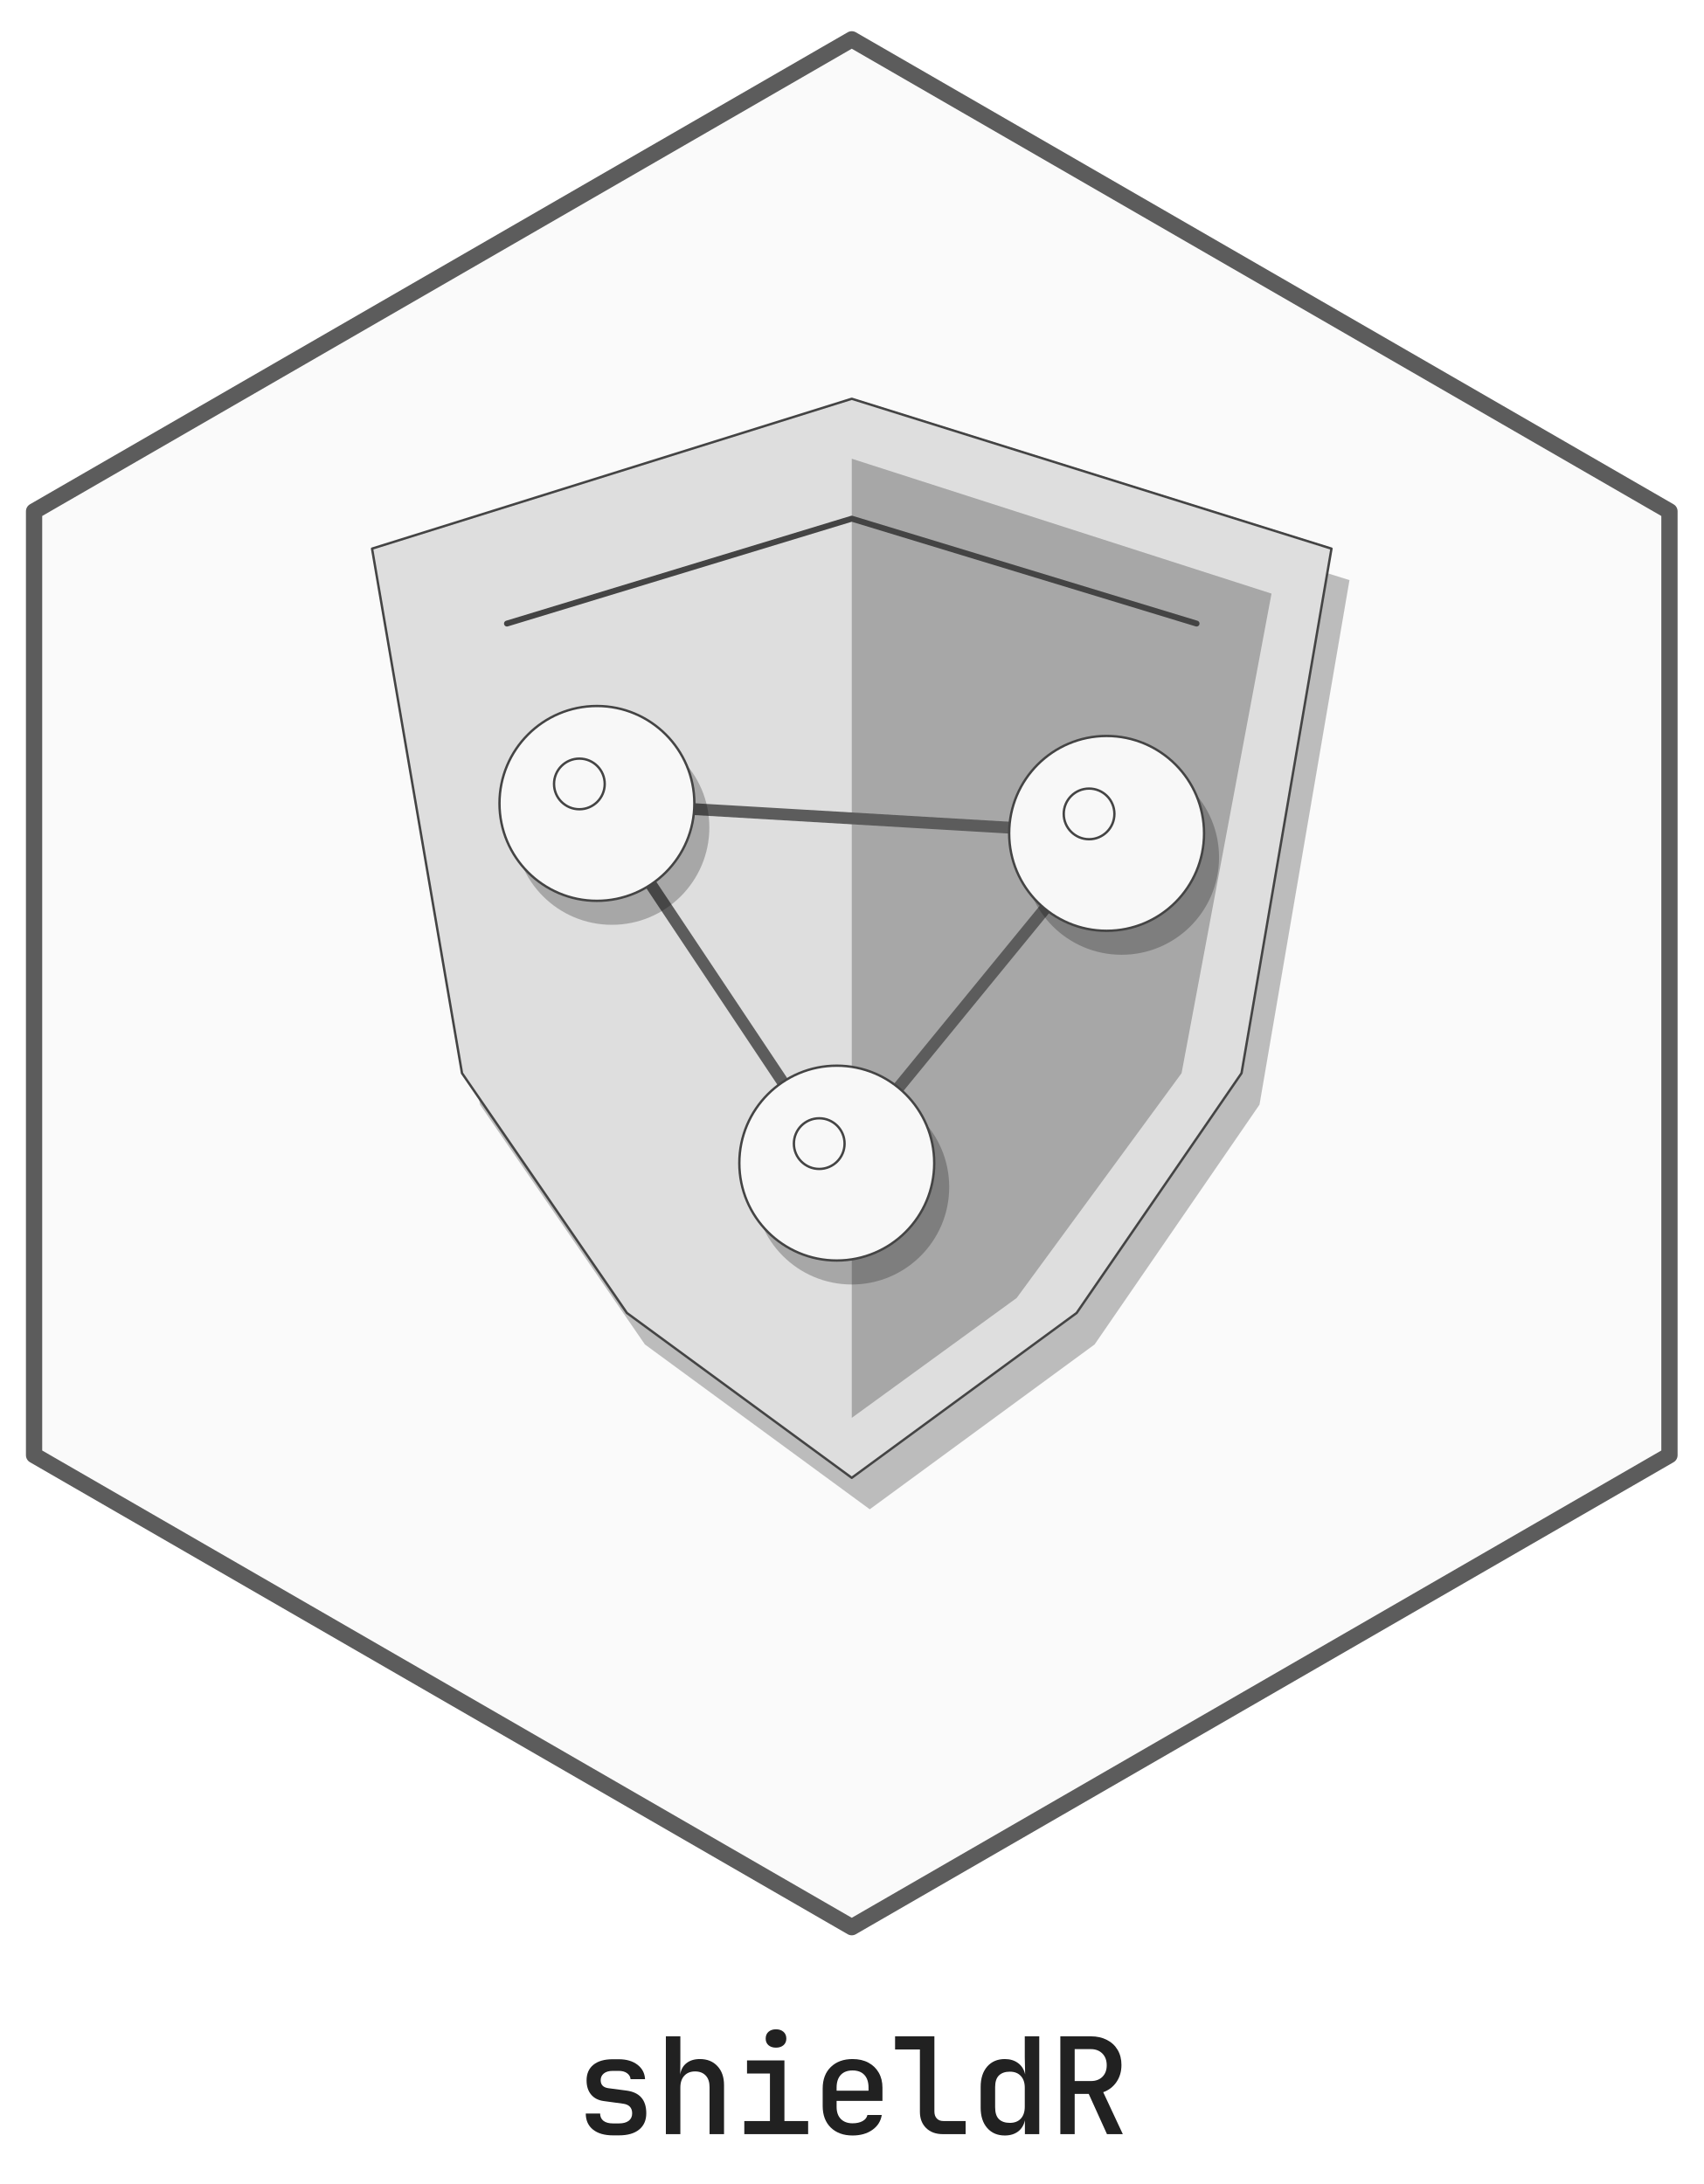
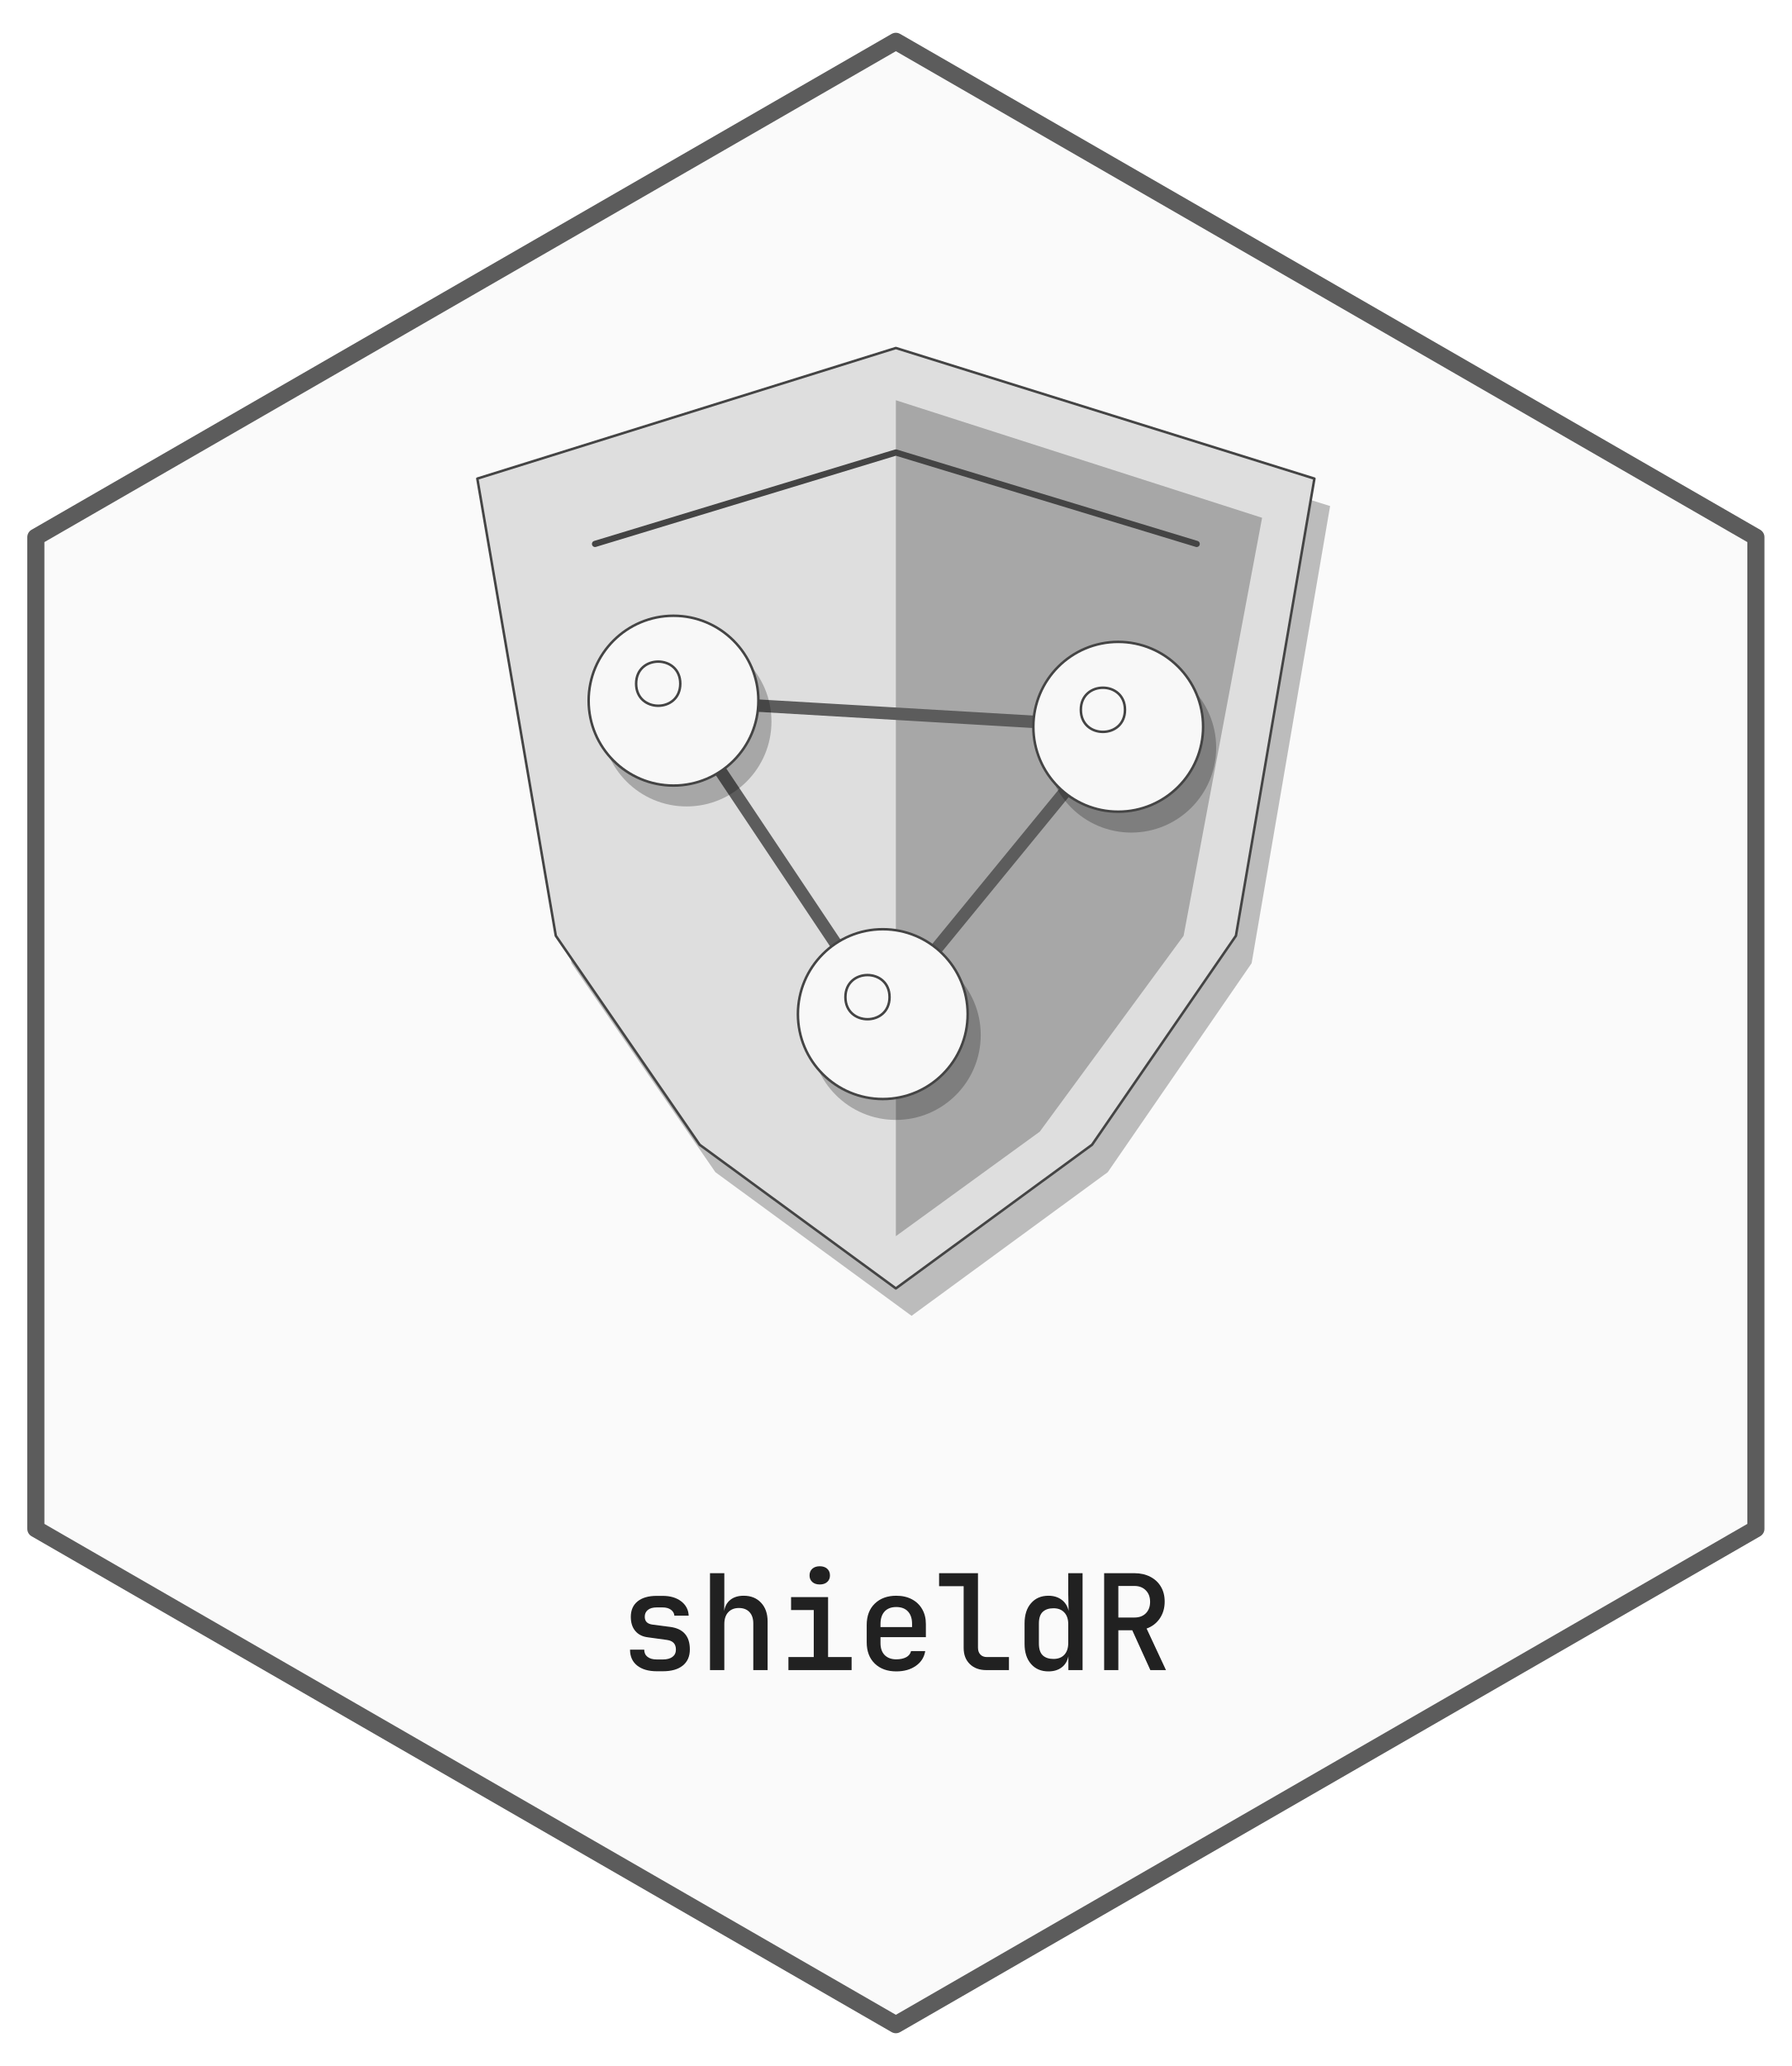
- <svg xmlns="http://www.w3.org/2000/svg" xmlns:xlink="http://www.w3.org/1999/xlink" width="432pt" height="554pt" viewBox="0 0 432 554">
+ <svg xmlns="http://www.w3.org/2000/svg" xmlns:xlink="http://www.w3.org/1999/xlink" width="432pt" height="498pt" viewBox="0 0 432 498">
  <defs>
    <g>
      <g id="glyph-0-0">
-         <path d="M 9.453 0.312 C 7.297 0.312 5.602 -0.176 4.375 -1.156 C 3.156 -2.133 2.547 -3.492 2.547 -5.234 L 6.188 -5.234 C 6.188 -4.441 6.469 -3.82 7.031 -3.375 C 7.602 -2.938 8.41 -2.719 9.453 -2.719 L 10.953 -2.719 C 12.016 -2.719 12.836 -2.938 13.422 -3.375 C 14.016 -3.82 14.312 -4.453 14.312 -5.266 C 14.312 -6.691 13.551 -7.508 12.031 -7.719 L 7.109 -8.391 C 5.723 -8.578 4.648 -9.129 3.891 -10.047 C 3.129 -10.961 2.75 -12.16 2.75 -13.641 C 2.75 -15.336 3.328 -16.656 4.484 -17.594 C 5.641 -18.531 7.273 -19 9.391 -19 L 10.906 -19 C 12.863 -19 14.445 -18.535 15.656 -17.609 C 16.863 -16.68 17.504 -15.457 17.578 -13.938 L 13.906 -13.938 C 13.863 -14.551 13.57 -15.055 13.031 -15.453 C 12.5 -15.848 11.789 -16.047 10.906 -16.047 L 9.391 -16.047 C 8.41 -16.047 7.656 -15.828 7.125 -15.391 C 6.594 -14.961 6.328 -14.391 6.328 -13.672 C 6.328 -12.516 6.973 -11.844 8.266 -11.656 L 12.891 -11.047 C 16.223 -10.598 17.891 -8.68 17.891 -5.297 C 17.891 -3.516 17.285 -2.133 16.078 -1.156 C 14.879 -0.176 13.172 0.312 10.953 0.312 Z M 9.453 0.312 " />
+         <path d="M 8.891 0.281 C 6.867 0.281 5.281 -0.176 4.125 -1.094 C 2.977 -2.008 2.406 -3.285 2.406 -4.922 L 5.828 -4.922 C 5.828 -4.18 6.094 -3.602 6.625 -3.188 C 7.156 -2.77 7.91 -2.562 8.891 -2.562 L 10.297 -2.562 C 11.305 -2.562 12.086 -2.77 12.641 -3.188 C 13.191 -3.602 13.469 -4.191 13.469 -4.953 C 13.469 -6.297 12.754 -7.066 11.328 -7.266 L 6.688 -7.906 C 5.383 -8.07 4.375 -8.586 3.656 -9.453 C 2.945 -10.316 2.594 -11.441 2.594 -12.828 C 2.594 -14.43 3.133 -15.676 4.219 -16.562 C 5.312 -17.445 6.848 -17.891 8.828 -17.891 L 10.266 -17.891 C 12.109 -17.891 13.598 -17.453 14.734 -16.578 C 15.879 -15.703 16.484 -14.551 16.547 -13.125 L 13.094 -13.125 C 13.051 -13.695 12.773 -14.172 12.266 -14.547 C 11.766 -14.922 11.098 -15.109 10.266 -15.109 L 8.828 -15.109 C 7.91 -15.109 7.203 -14.906 6.703 -14.5 C 6.203 -14.094 5.953 -13.547 5.953 -12.859 C 5.953 -11.773 6.562 -11.145 7.781 -10.969 L 12.125 -10.406 C 15.258 -9.977 16.828 -8.172 16.828 -4.984 C 16.828 -3.305 16.258 -2.008 15.125 -1.094 C 14 -0.176 12.391 0.281 10.297 0.281 Z M 8.891 0.281 " />
      </g>
      <g id="glyph-0-1">
-         <path d="M 2.859 0 L 2.859 -24.812 L 6.531 -24.812 L 6.531 -18.703 L 6.5 -15.125 C 6.676 -16.352 7.203 -17.312 8.078 -18 C 8.953 -18.695 10.086 -19.047 11.484 -19.047 C 13.348 -19.047 14.832 -18.445 15.938 -17.25 C 17.051 -16.062 17.609 -14.457 17.609 -12.438 L 17.609 0 L 13.938 0 L 13.938 -11.938 C 13.938 -13.207 13.609 -14.188 12.953 -14.875 C 12.297 -15.562 11.398 -15.906 10.266 -15.906 C 9.109 -15.906 8.195 -15.539 7.531 -14.812 C 6.863 -14.094 6.531 -13.086 6.531 -11.797 L 6.531 0 Z M 2.859 0 " />
+         <path d="M 2.688 0 L 2.688 -23.359 L 6.141 -23.359 L 6.141 -17.594 L 6.109 -14.234 C 6.285 -15.391 6.781 -16.289 7.594 -16.938 C 8.414 -17.594 9.488 -17.922 10.812 -17.922 C 12.562 -17.922 13.957 -17.359 15 -16.234 C 16.051 -15.117 16.578 -13.613 16.578 -11.719 L 16.578 0 L 13.125 0 L 13.125 -11.234 C 13.125 -12.43 12.812 -13.352 12.188 -14 C 11.57 -14.645 10.727 -14.969 9.656 -14.969 C 8.57 -14.969 7.711 -14.625 7.078 -13.938 C 6.453 -13.258 6.141 -12.316 6.141 -11.109 L 6.141 0 Z M 2.688 0 " />
      </g>
      <g id="glyph-0-2">
-         <path d="M 2.75 0 L 2.75 -3.328 L 9.25 -3.328 L 9.25 -15.375 L 3.438 -15.375 L 3.438 -18.703 L 12.922 -18.703 L 12.922 -3.328 L 18.938 -3.328 L 18.938 0 Z M 10.781 -21.938 C 9.988 -21.938 9.352 -22.145 8.875 -22.562 C 8.406 -22.977 8.172 -23.535 8.172 -24.234 C 8.172 -24.961 8.406 -25.535 8.875 -25.953 C 9.352 -26.379 9.988 -26.594 10.781 -26.594 C 11.57 -26.594 12.207 -26.379 12.688 -25.953 C 13.164 -25.535 13.406 -24.961 13.406 -24.234 C 13.406 -23.535 13.164 -22.977 12.688 -22.562 C 12.207 -22.145 11.57 -21.938 10.781 -21.938 Z M 10.781 -21.938 " />
+         <path d="M 2.594 0 L 2.594 -3.141 L 8.703 -3.141 L 8.703 -14.469 L 3.234 -14.469 L 3.234 -17.594 L 12.156 -17.594 L 12.156 -3.141 L 17.828 -3.141 L 17.828 0 Z M 10.156 -20.641 C 9.406 -20.641 8.805 -20.836 8.359 -21.234 C 7.91 -21.629 7.688 -22.156 7.688 -22.812 C 7.688 -23.5 7.91 -24.039 8.359 -24.438 C 8.805 -24.832 9.406 -25.031 10.156 -25.031 C 10.895 -25.031 11.488 -24.832 11.938 -24.438 C 12.383 -24.039 12.609 -23.5 12.609 -22.812 C 12.609 -22.156 12.383 -21.629 11.938 -21.234 C 11.488 -20.836 10.895 -20.641 10.156 -20.641 Z M 10.156 -20.641 " />
      </g>
      <g id="glyph-0-3">
-         <path d="M 10.203 0.344 C 7.91 0.344 6.07 -0.32 4.688 -1.656 C 3.312 -3 2.625 -4.828 2.625 -7.141 L 2.625 -11.562 C 2.625 -13.875 3.312 -15.695 4.688 -17.031 C 6.07 -18.375 7.91 -19.047 10.203 -19.047 C 11.742 -19.047 13.078 -18.742 14.203 -18.141 C 15.336 -17.535 16.219 -16.688 16.844 -15.594 C 17.469 -14.508 17.781 -13.242 17.781 -11.797 L 17.781 -8.438 L 6.156 -8.438 L 6.156 -6.906 C 6.156 -5.594 6.516 -4.57 7.234 -3.844 C 7.961 -3.113 8.953 -2.75 10.203 -2.75 C 11.223 -2.75 12.07 -2.938 12.75 -3.312 C 13.426 -3.688 13.832 -4.203 13.969 -4.859 L 17.609 -4.859 C 17.359 -3.273 16.555 -2.008 15.203 -1.062 C 13.859 -0.125 12.191 0.344 10.203 0.344 Z M 6.156 -11.797 L 6.156 -11.016 L 14.25 -11.016 L 14.25 -11.828 C 14.25 -13.211 13.895 -14.281 13.188 -15.031 C 12.488 -15.781 11.492 -16.156 10.203 -16.156 C 8.91 -16.156 7.91 -15.773 7.203 -15.016 C 6.504 -14.254 6.156 -13.18 6.156 -11.797 Z M 6.156 -11.797 " />
+         <path d="M 9.594 0.312 C 7.445 0.312 5.723 -0.312 4.422 -1.562 C 3.117 -2.82 2.469 -4.539 2.469 -6.719 L 2.469 -10.875 C 2.469 -13.051 3.117 -14.77 4.422 -16.031 C 5.723 -17.289 7.445 -17.922 9.594 -17.922 C 11.051 -17.922 12.312 -17.633 13.375 -17.062 C 14.438 -16.5 15.258 -15.707 15.844 -14.688 C 16.438 -13.664 16.734 -12.473 16.734 -11.109 L 16.734 -7.938 L 5.797 -7.938 L 5.797 -6.5 C 5.797 -5.258 6.133 -4.297 6.812 -3.609 C 7.5 -2.93 8.426 -2.594 9.594 -2.594 C 10.562 -2.594 11.363 -2.766 12 -3.109 C 12.633 -3.461 13.02 -3.953 13.156 -4.578 L 16.578 -4.578 C 16.336 -3.086 15.582 -1.898 14.312 -1.016 C 13.051 -0.129 11.477 0.312 9.594 0.312 Z M 5.797 -11.109 L 5.797 -10.375 L 13.406 -10.375 L 13.406 -11.141 C 13.406 -12.441 13.07 -13.441 12.406 -14.141 C 11.75 -14.848 10.812 -15.203 9.594 -15.203 C 8.383 -15.203 7.445 -14.844 6.781 -14.125 C 6.125 -13.414 5.797 -12.41 5.797 -11.109 Z M 5.797 -11.109 " />
      </g>
      <g id="glyph-0-4">
-         <path d="M 13.094 0 C 11.32 0 9.91 -0.516 8.859 -1.547 C 7.805 -2.578 7.281 -3.953 7.281 -5.672 L 7.281 -21.484 L 0.984 -21.484 L 0.984 -24.812 L 10.953 -24.812 L 10.953 -5.75 C 10.953 -5 11.156 -4.406 11.562 -3.969 C 11.969 -3.539 12.52 -3.328 13.219 -3.328 L 18.875 -3.328 L 18.875 0 Z M 13.094 0 " />
+         <path d="M 12.312 0 C 10.656 0 9.328 -0.484 8.328 -1.453 C 7.336 -2.422 6.844 -3.719 6.844 -5.344 L 6.844 -20.219 L 0.922 -20.219 L 0.922 -23.359 L 10.297 -23.359 L 10.297 -5.406 C 10.297 -4.707 10.488 -4.156 10.875 -3.75 C 11.258 -3.344 11.785 -3.141 12.453 -3.141 L 17.766 -3.141 L 17.766 0 Z M 12.312 0 " />
      </g>
      <g id="glyph-0-5">
-         <path d="M 8.812 0.344 C 6.945 0.344 5.457 -0.289 4.344 -1.562 C 3.238 -2.832 2.688 -4.547 2.688 -6.703 L 2.688 -11.969 C 2.688 -14.145 3.238 -15.867 4.344 -17.141 C 5.457 -18.41 6.945 -19.047 8.812 -19.047 C 10.145 -19.047 11.27 -18.703 12.188 -18.016 C 13.102 -17.336 13.695 -16.383 13.969 -15.156 L 13.875 -19.484 L 13.875 -24.812 L 17.547 -24.812 L 17.547 0 L 13.906 0 L 13.906 -3.531 C 13.656 -2.312 13.082 -1.359 12.188 -0.672 C 11.289 0.004 10.164 0.344 8.812 0.344 Z M 10.094 -2.859 C 11.27 -2.859 12.191 -3.211 12.859 -3.922 C 13.535 -4.641 13.875 -5.656 13.875 -6.969 L 13.875 -11.766 C 13.875 -13.055 13.535 -14.055 12.859 -14.766 C 12.191 -15.484 11.27 -15.844 10.094 -15.844 C 8.914 -15.844 8 -15.531 7.344 -14.906 C 6.688 -14.281 6.359 -13.289 6.359 -11.938 L 6.359 -6.797 C 6.359 -5.41 6.688 -4.406 7.344 -3.781 C 8 -3.164 8.914 -2.859 10.094 -2.859 Z M 10.094 -2.859 " />
+         <path d="M 8.281 0.312 C 6.531 0.312 5.133 -0.281 4.094 -1.469 C 3.051 -2.664 2.531 -4.273 2.531 -6.297 L 2.531 -11.266 C 2.531 -13.316 3.051 -14.938 4.094 -16.125 C 5.133 -17.32 6.531 -17.922 8.281 -17.922 C 9.539 -17.922 10.602 -17.598 11.469 -16.953 C 12.332 -16.316 12.895 -15.422 13.156 -14.266 L 13.062 -18.344 L 13.062 -23.359 L 16.516 -23.359 L 16.516 0 L 13.094 0 L 13.094 -3.328 C 12.852 -2.172 12.312 -1.273 11.469 -0.641 C 10.625 -0.004 9.562 0.312 8.281 0.312 Z M 9.5 -2.688 C 10.613 -2.688 11.484 -3.02 12.109 -3.688 C 12.742 -4.363 13.062 -5.32 13.062 -6.562 L 13.062 -11.078 C 13.062 -12.285 12.742 -13.223 12.109 -13.891 C 11.484 -14.566 10.613 -14.906 9.5 -14.906 C 8.395 -14.906 7.531 -14.613 6.906 -14.031 C 6.289 -13.445 5.984 -12.516 5.984 -11.234 L 5.984 -6.406 C 5.984 -5.102 6.289 -4.156 6.906 -3.562 C 7.531 -2.977 8.395 -2.688 9.5 -2.688 Z M 9.5 -2.688 " />
      </g>
      <g id="glyph-0-6">
-         <path d="M 2.891 0 L 2.891 -24.812 L 10.641 -24.812 C 12.18 -24.812 13.535 -24.508 14.703 -23.906 C 15.867 -23.312 16.773 -22.469 17.422 -21.375 C 18.066 -20.289 18.391 -19.016 18.391 -17.547 C 18.391 -15.891 17.969 -14.445 17.125 -13.219 C 16.289 -12 15.172 -11.141 13.766 -10.641 L 18.734 0 L 14.719 0 L 10.094 -10.203 L 6.531 -10.203 L 6.531 0 Z M 6.531 -13.469 L 10.641 -13.469 C 11.867 -13.469 12.844 -13.828 13.562 -14.547 C 14.289 -15.273 14.656 -16.25 14.656 -17.469 C 14.656 -18.719 14.285 -19.711 13.547 -20.453 C 12.805 -21.191 11.836 -21.562 10.641 -21.562 L 6.531 -21.562 Z M 6.531 -13.469 " />
+         <path d="M 2.719 0 L 2.719 -23.359 L 10.016 -23.359 C 11.461 -23.359 12.734 -23.07 13.828 -22.5 C 14.93 -21.938 15.785 -21.145 16.391 -20.125 C 17.004 -19.102 17.312 -17.898 17.312 -16.516 C 17.312 -14.953 16.914 -13.594 16.125 -12.438 C 15.332 -11.289 14.273 -10.484 12.953 -10.016 L 17.625 0 L 13.859 0 L 9.5 -9.594 L 6.141 -9.594 L 6.141 0 Z M 6.141 -12.672 L 10.016 -12.672 C 11.172 -12.672 12.086 -13.008 12.766 -13.688 C 13.453 -14.375 13.797 -15.297 13.797 -16.453 C 13.797 -17.617 13.445 -18.547 12.75 -19.234 C 12.062 -19.93 11.148 -20.281 10.016 -20.281 L 6.141 -20.281 Z M 6.141 -12.672 " />
      </g>
    </g>
  </defs>
-   <path fill-rule="nonzero" fill="rgb(98.039%, 98.039%, 98.039%)" fill-opacity="1" stroke-width="4.125" stroke-linecap="round" stroke-linejoin="round" stroke="rgb(36.078%, 36.078%, 36.078%)" stroke-opacity="1" stroke-miterlimit="10" d="M 216 9.977 L 423.359 129.695 L 423.359 369.133 L 216 488.855 L 8.641 369.133 L 8.641 129.695 Z M 216 9.977 " />
-   <path fill-rule="nonzero" fill="rgb(1.961%, 1.961%, 1.961%)" fill-opacity="0.251" d="M 98.91 147.152 L 220.562 109.137 L 342.215 147.152 L 319.402 280.207 L 277.586 341.035 L 220.562 382.852 L 163.539 341.035 L 121.719 280.207 Z M 98.91 147.152 " />
-   <path fill-rule="nonzero" fill="rgb(87.059%, 87.059%, 87.059%)" fill-opacity="1" stroke-width="0.6" stroke-linecap="round" stroke-linejoin="round" stroke="rgb(26.667%, 26.667%, 26.667%)" stroke-opacity="1" stroke-miterlimit="10" d="M 94.348 139.168 L 216 101.152 L 337.652 139.168 L 314.84 272.227 L 273.023 333.051 L 216 374.867 L 158.977 333.051 L 117.16 272.227 Z M 94.348 139.168 " />
-   <path fill-rule="nonzero" fill="rgb(65.49%, 65.49%, 65.49%)" fill-opacity="1" d="M 216 116.359 L 322.445 150.574 L 299.637 272.227 L 257.816 329.25 L 216 359.66 Z M 216 116.359 " />
-   <path fill="none" stroke-width="3" stroke-linecap="round" stroke-linejoin="round" stroke="rgb(36.078%, 36.078%, 36.078%)" stroke-opacity="1" stroke-miterlimit="10" d="M 151.371 203.797 L 212.199 295.035 L 280.629 211.398 " />
-   <path fill="none" stroke-width="3" stroke-linecap="round" stroke-linejoin="round" stroke="rgb(36.078%, 36.078%, 36.078%)" stroke-opacity="1" stroke-miterlimit="10" d="M 151.371 203.797 L 280.629 211.398 " />
-   <path fill-rule="nonzero" fill="rgb(1.961%, 1.961%, 1.961%)" fill-opacity="0.251" d="M 179.887 209.879 C 179.887 223.527 168.82 234.59 155.176 234.59 C 141.527 234.59 130.465 223.527 130.465 209.879 C 130.465 196.23 141.527 185.168 155.176 185.168 C 168.82 185.168 179.887 196.23 179.887 209.879 " />
-   <path fill-rule="nonzero" fill="rgb(97.255%, 97.255%, 97.255%)" fill-opacity="1" stroke-width="0.6" stroke-linecap="round" stroke-linejoin="round" stroke="rgb(26.667%, 26.667%, 26.667%)" stroke-opacity="1" stroke-miterlimit="10" d="M 176.082 203.797 C 176.082 217.441 165.02 228.508 151.371 228.508 C 137.727 228.508 126.664 217.441 126.664 203.797 C 126.664 190.148 137.727 179.086 151.371 179.086 C 165.02 179.086 176.082 190.148 176.082 203.797 " />
-   <path fill-rule="nonzero" fill="rgb(97.255%, 97.255%, 97.255%)" fill-opacity="1" stroke-width="0.6" stroke-linecap="round" stroke-linejoin="round" stroke="rgb(26.667%, 26.667%, 26.667%)" stroke-opacity="1" stroke-miterlimit="10" d="M 153.352 198.855 C 153.352 202.402 150.473 205.277 146.926 205.277 C 143.375 205.277 140.5 202.402 140.5 198.855 C 140.5 195.305 143.375 192.43 146.926 192.43 C 150.473 192.43 153.352 195.305 153.352 198.855 " />
-   <path fill-rule="nonzero" fill="rgb(1.961%, 1.961%, 1.961%)" fill-opacity="0.251" d="M 240.711 301.117 C 240.711 314.766 229.648 325.828 216 325.828 C 202.352 325.828 191.289 314.766 191.289 301.117 C 191.289 287.469 202.352 276.406 216 276.406 C 229.648 276.406 240.711 287.469 240.711 301.117 " />
-   <path fill-rule="nonzero" fill="rgb(97.255%, 97.255%, 97.255%)" fill-opacity="1" stroke-width="0.6" stroke-linecap="round" stroke-linejoin="round" stroke="rgb(26.667%, 26.667%, 26.667%)" stroke-opacity="1" stroke-miterlimit="10" d="M 236.91 295.035 C 236.91 308.684 225.844 319.746 212.199 319.746 C 198.551 319.746 187.488 308.684 187.488 295.035 C 187.488 281.387 198.551 270.324 212.199 270.324 C 225.844 270.324 236.91 281.387 236.91 295.035 " />
-   <path fill-rule="nonzero" fill="rgb(97.255%, 97.255%, 97.255%)" fill-opacity="1" stroke-width="0.6" stroke-linecap="round" stroke-linejoin="round" stroke="rgb(26.667%, 26.667%, 26.667%)" stroke-opacity="1" stroke-miterlimit="10" d="M 214.176 290.094 C 214.176 293.641 211.297 296.516 207.75 296.516 C 204.203 296.516 201.324 293.641 201.324 290.094 C 201.324 286.543 204.203 283.668 207.75 283.668 C 211.297 283.668 214.176 286.543 214.176 290.094 " />
-   <path fill-rule="nonzero" fill="rgb(1.961%, 1.961%, 1.961%)" fill-opacity="0.251" d="M 309.141 217.48 C 309.141 231.129 298.074 242.191 284.43 242.191 C 270.781 242.191 259.719 231.129 259.719 217.48 C 259.719 203.836 270.781 192.77 284.43 192.77 C 298.074 192.77 309.141 203.836 309.141 217.48 " />
-   <path fill-rule="nonzero" fill="rgb(97.255%, 97.255%, 97.255%)" fill-opacity="1" stroke-width="0.6" stroke-linecap="round" stroke-linejoin="round" stroke="rgb(26.667%, 26.667%, 26.667%)" stroke-opacity="1" stroke-miterlimit="10" d="M 305.336 211.398 C 305.336 225.047 294.273 236.109 280.629 236.109 C 266.98 236.109 255.918 225.047 255.918 211.398 C 255.918 197.754 266.98 186.688 280.629 186.688 C 294.273 186.688 305.336 197.754 305.336 211.398 " />
-   <path fill-rule="nonzero" fill="rgb(97.255%, 97.255%, 97.255%)" fill-opacity="1" stroke-width="0.6" stroke-linecap="round" stroke-linejoin="round" stroke="rgb(26.667%, 26.667%, 26.667%)" stroke-opacity="1" stroke-miterlimit="10" d="M 282.605 206.457 C 282.605 210.004 279.727 212.883 276.18 212.883 C 272.633 212.883 269.754 210.004 269.754 206.457 C 269.754 202.91 272.633 200.031 276.18 200.031 C 279.727 200.031 282.605 202.91 282.605 206.457 " />
-   <path fill="none" stroke-width="1.5" stroke-linecap="round" stroke-linejoin="round" stroke="rgb(26.667%, 26.667%, 26.667%)" stroke-opacity="1" stroke-miterlimit="10" d="M 128.562 158.176 L 216 131.566 L 303.438 158.176 " />
+   <path fill-rule="nonzero" fill="rgb(98.039%, 98.039%, 98.039%)" fill-opacity="1" stroke-width="4.125" stroke-linecap="round" stroke-linejoin="round" stroke="rgb(36.078%, 36.078%, 36.078%)" stroke-opacity="1" stroke-miterlimit="10" d="M 216 9.961 L 423.359 129.48 L 423.359 368.52 L 216 488.039 L 8.641 368.52 L 8.641 129.48 Z M 216 9.961 " />
+   <path fill-rule="nonzero" fill="rgb(1.961%, 1.961%, 1.961%)" fill-opacity="0.251" d="M 118.867 121.98 L 219.785 90.496 L 320.699 121.98 L 301.777 232.172 L 267.09 282.547 L 219.785 317.176 L 172.48 282.547 L 137.789 232.172 Z M 118.867 121.98 " />
+   <path fill-rule="nonzero" fill="rgb(87.059%, 87.059%, 87.059%)" fill-opacity="1" stroke-width="0.6" stroke-linecap="round" stroke-linejoin="round" stroke="rgb(26.667%, 26.667%, 26.667%)" stroke-opacity="1" stroke-miterlimit="10" d="M 115.086 115.367 L 216 83.883 L 316.914 115.367 L 297.992 225.559 L 263.305 275.934 L 216 310.566 L 168.695 275.934 L 134.008 225.559 Z M 115.086 115.367 " />
+   <path fill-rule="nonzero" fill="rgb(65.49%, 65.49%, 65.49%)" fill-opacity="1" d="M 216 96.477 L 304.301 124.812 L 285.379 225.559 L 250.691 272.785 L 216 297.973 Z M 216 96.477 " />
+   <path fill="none" stroke-width="3" stroke-linecap="round" stroke-linejoin="round" stroke="rgb(36.078%, 36.078%, 36.078%)" stroke-opacity="1" stroke-miterlimit="10" d="M 162.391 168.891 L 212.848 244.449 L 269.609 175.188 " />
+   <path fill="none" stroke-width="3" stroke-linecap="round" stroke-linejoin="round" stroke="rgb(36.078%, 36.078%, 36.078%)" stroke-opacity="1" stroke-miterlimit="10" d="M 162.391 168.891 L 269.609 175.188 " />
+   <path fill-rule="nonzero" fill="rgb(1.961%, 1.961%, 1.961%)" fill-opacity="0.251" d="M 186.008 173.926 C 186.008 185.23 176.844 194.391 165.543 194.391 C 154.242 194.391 145.078 185.23 145.078 173.926 C 145.078 162.625 154.242 153.465 165.543 153.465 C 176.844 153.465 186.008 162.625 186.008 173.926 " />
+   <path fill-rule="nonzero" fill="rgb(97.255%, 97.255%, 97.255%)" fill-opacity="1" stroke-width="0.6" stroke-linecap="round" stroke-linejoin="round" stroke="rgb(26.667%, 26.667%, 26.667%)" stroke-opacity="1" stroke-miterlimit="10" d="M 182.852 168.891 C 182.852 180.191 173.691 189.355 162.391 189.355 C 151.086 189.355 141.926 180.191 141.926 168.891 C 141.926 157.586 151.086 148.426 162.391 148.426 C 173.691 148.426 182.852 157.586 182.852 168.891 " />
+   <path fill-rule="nonzero" fill="rgb(97.255%, 97.255%, 97.255%)" fill-opacity="1" stroke-width="0.6" stroke-linecap="round" stroke-linejoin="round" stroke="rgb(26.667%, 26.667%, 26.667%)" stroke-opacity="1" stroke-miterlimit="10" d="M 164.02 164.797 C 164.02 171.891 153.379 171.891 153.379 164.797 C 153.379 157.703 164.02 157.703 164.02 164.797 " />
+   <path fill-rule="nonzero" fill="rgb(1.961%, 1.961%, 1.961%)" fill-opacity="0.251" d="M 236.465 249.488 C 236.465 260.789 227.301 269.953 216 269.953 C 204.699 269.953 195.535 260.789 195.535 249.488 C 195.535 238.184 204.699 229.023 216 229.023 C 227.301 229.023 236.465 238.184 236.465 249.488 " />
+   <path fill-rule="nonzero" fill="rgb(97.255%, 97.255%, 97.255%)" fill-opacity="1" stroke-width="0.6" stroke-linecap="round" stroke-linejoin="round" stroke="rgb(26.667%, 26.667%, 26.667%)" stroke-opacity="1" stroke-miterlimit="10" d="M 233.312 244.449 C 233.312 255.754 224.148 264.914 212.848 264.914 C 201.543 264.914 192.383 255.754 192.383 244.449 C 192.383 233.148 201.543 223.984 212.848 223.984 C 224.148 223.984 233.312 233.148 233.312 244.449 " />
+   <path fill-rule="nonzero" fill="rgb(97.255%, 97.255%, 97.255%)" fill-opacity="1" stroke-width="0.6" stroke-linecap="round" stroke-linejoin="round" stroke="rgb(26.667%, 26.667%, 26.667%)" stroke-opacity="1" stroke-miterlimit="10" d="M 214.477 240.355 C 214.477 247.453 203.836 247.453 203.836 240.355 C 203.836 233.262 214.477 233.262 214.477 240.355 " />
+   <path fill-rule="nonzero" fill="rgb(1.961%, 1.961%, 1.961%)" fill-opacity="0.251" d="M 293.23 180.223 C 293.23 191.527 284.066 200.688 272.766 200.688 C 261.461 200.688 252.301 191.527 252.301 180.223 C 252.301 168.922 261.461 159.758 272.766 159.758 C 284.066 159.758 293.23 168.922 293.23 180.223 " />
+   <path fill-rule="nonzero" fill="rgb(97.255%, 97.255%, 97.255%)" fill-opacity="1" stroke-width="0.6" stroke-linecap="round" stroke-linejoin="round" stroke="rgb(26.667%, 26.667%, 26.667%)" stroke-opacity="1" stroke-miterlimit="10" d="M 290.074 175.188 C 290.074 186.488 280.914 195.652 269.609 195.652 C 258.309 195.652 249.148 186.488 249.148 175.188 C 249.148 163.883 258.309 154.723 269.609 154.723 C 280.914 154.723 290.074 163.883 290.074 175.188 " />
+   <path fill-rule="nonzero" fill="rgb(97.255%, 97.255%, 97.255%)" fill-opacity="1" stroke-width="0.6" stroke-linecap="round" stroke-linejoin="round" stroke="rgb(26.667%, 26.667%, 26.667%)" stroke-opacity="1" stroke-miterlimit="10" d="M 271.242 171.094 C 271.242 178.188 260.602 178.188 260.602 171.094 C 260.602 164 271.242 164 271.242 171.094 " />
+   <path fill="none" stroke-width="1.5" stroke-linecap="round" stroke-linejoin="round" stroke="rgb(26.667%, 26.667%, 26.667%)" stroke-opacity="1" stroke-miterlimit="10" d="M 143.469 131.109 L 216 109.07 L 288.531 131.109 " />
  <g fill="rgb(12.941%, 12.941%, 12.941%)" fill-opacity="1">
-     <use xlink:href="#glyph-0-0" x="146" y="541.352" />
-     <use xlink:href="#glyph-0-1" x="166" y="541.352" />
-     <use xlink:href="#glyph-0-2" x="186" y="541.352" />
-     <use xlink:href="#glyph-0-3" x="206" y="541.352" />
-     <use xlink:href="#glyph-0-4" x="226" y="541.352" />
-     <use xlink:href="#glyph-0-5" x="246" y="541.352" />
-     <use xlink:href="#glyph-0-6" x="266" y="541.352" />
+     <use xlink:href="#glyph-0-0" x="149.5" y="402.569" />
+     <use xlink:href="#glyph-0-1" x="168.5" y="402.569" />
+     <use xlink:href="#glyph-0-2" x="187.5" y="402.569" />
+     <use xlink:href="#glyph-0-3" x="206.5" y="402.569" />
+     <use xlink:href="#glyph-0-4" x="225.5" y="402.569" />
+     <use xlink:href="#glyph-0-5" x="244.5" y="402.569" />
+     <use xlink:href="#glyph-0-6" x="263.5" y="402.569" />
  </g>
</svg>
